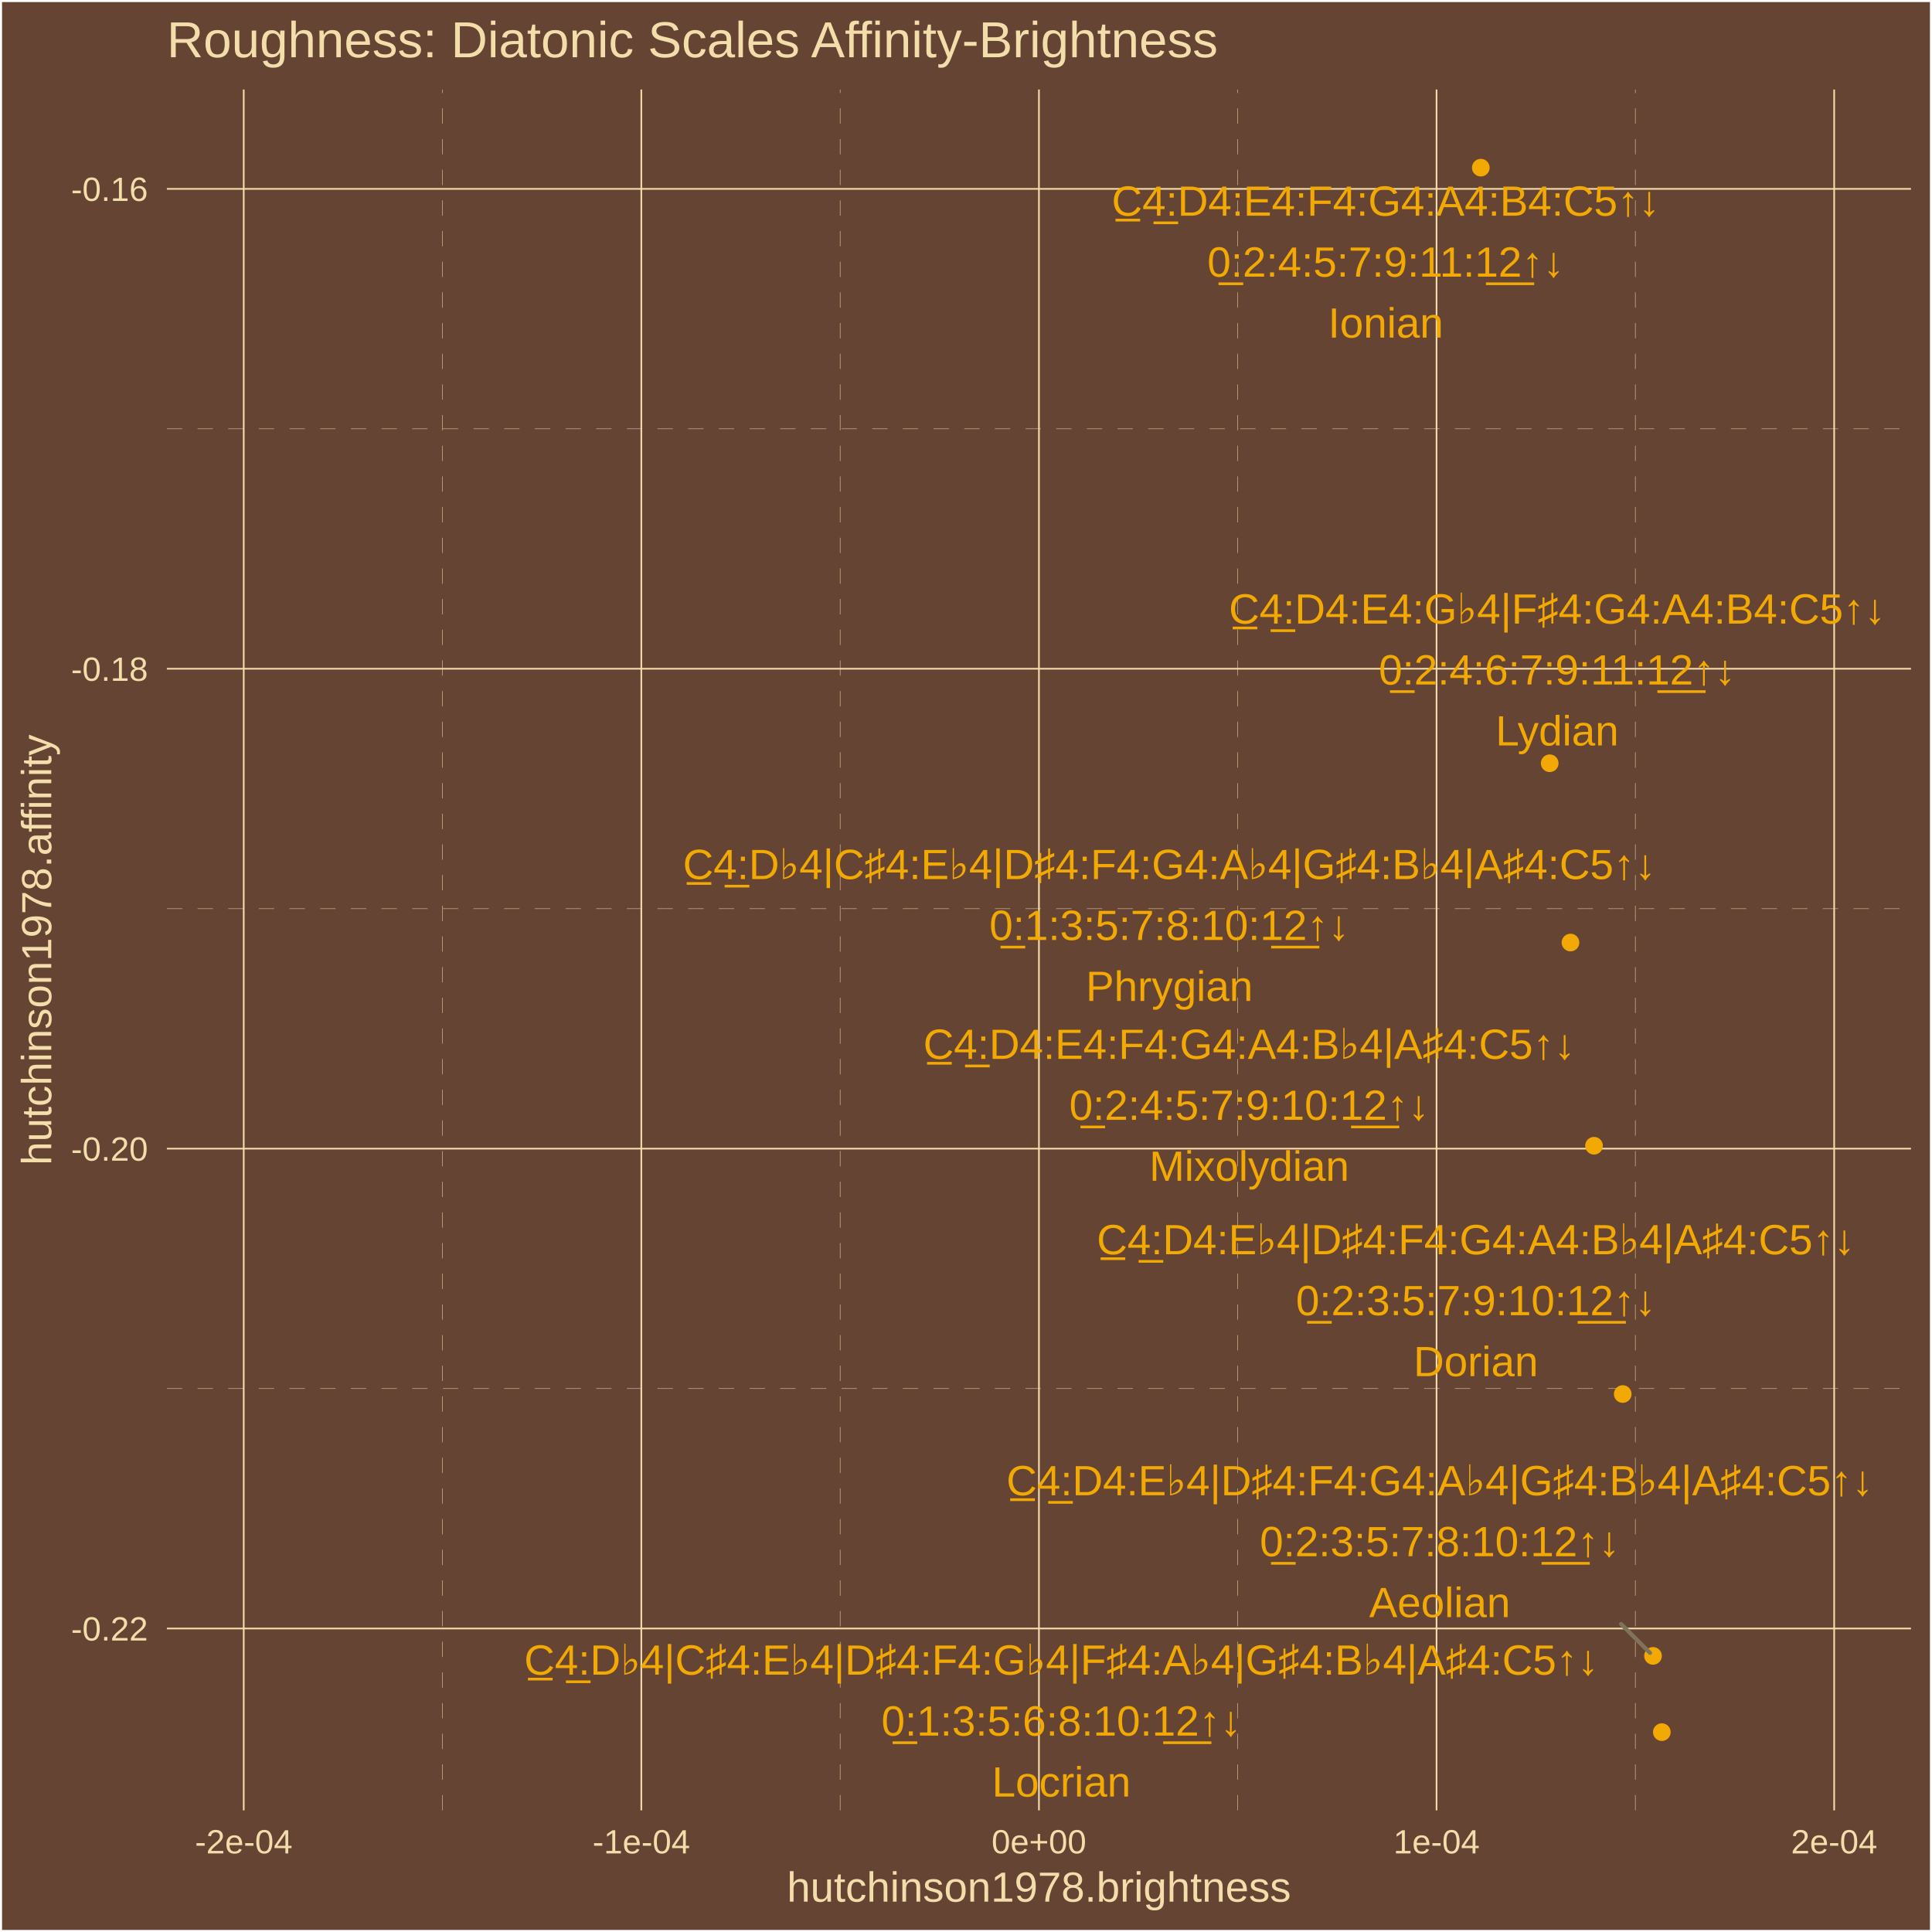
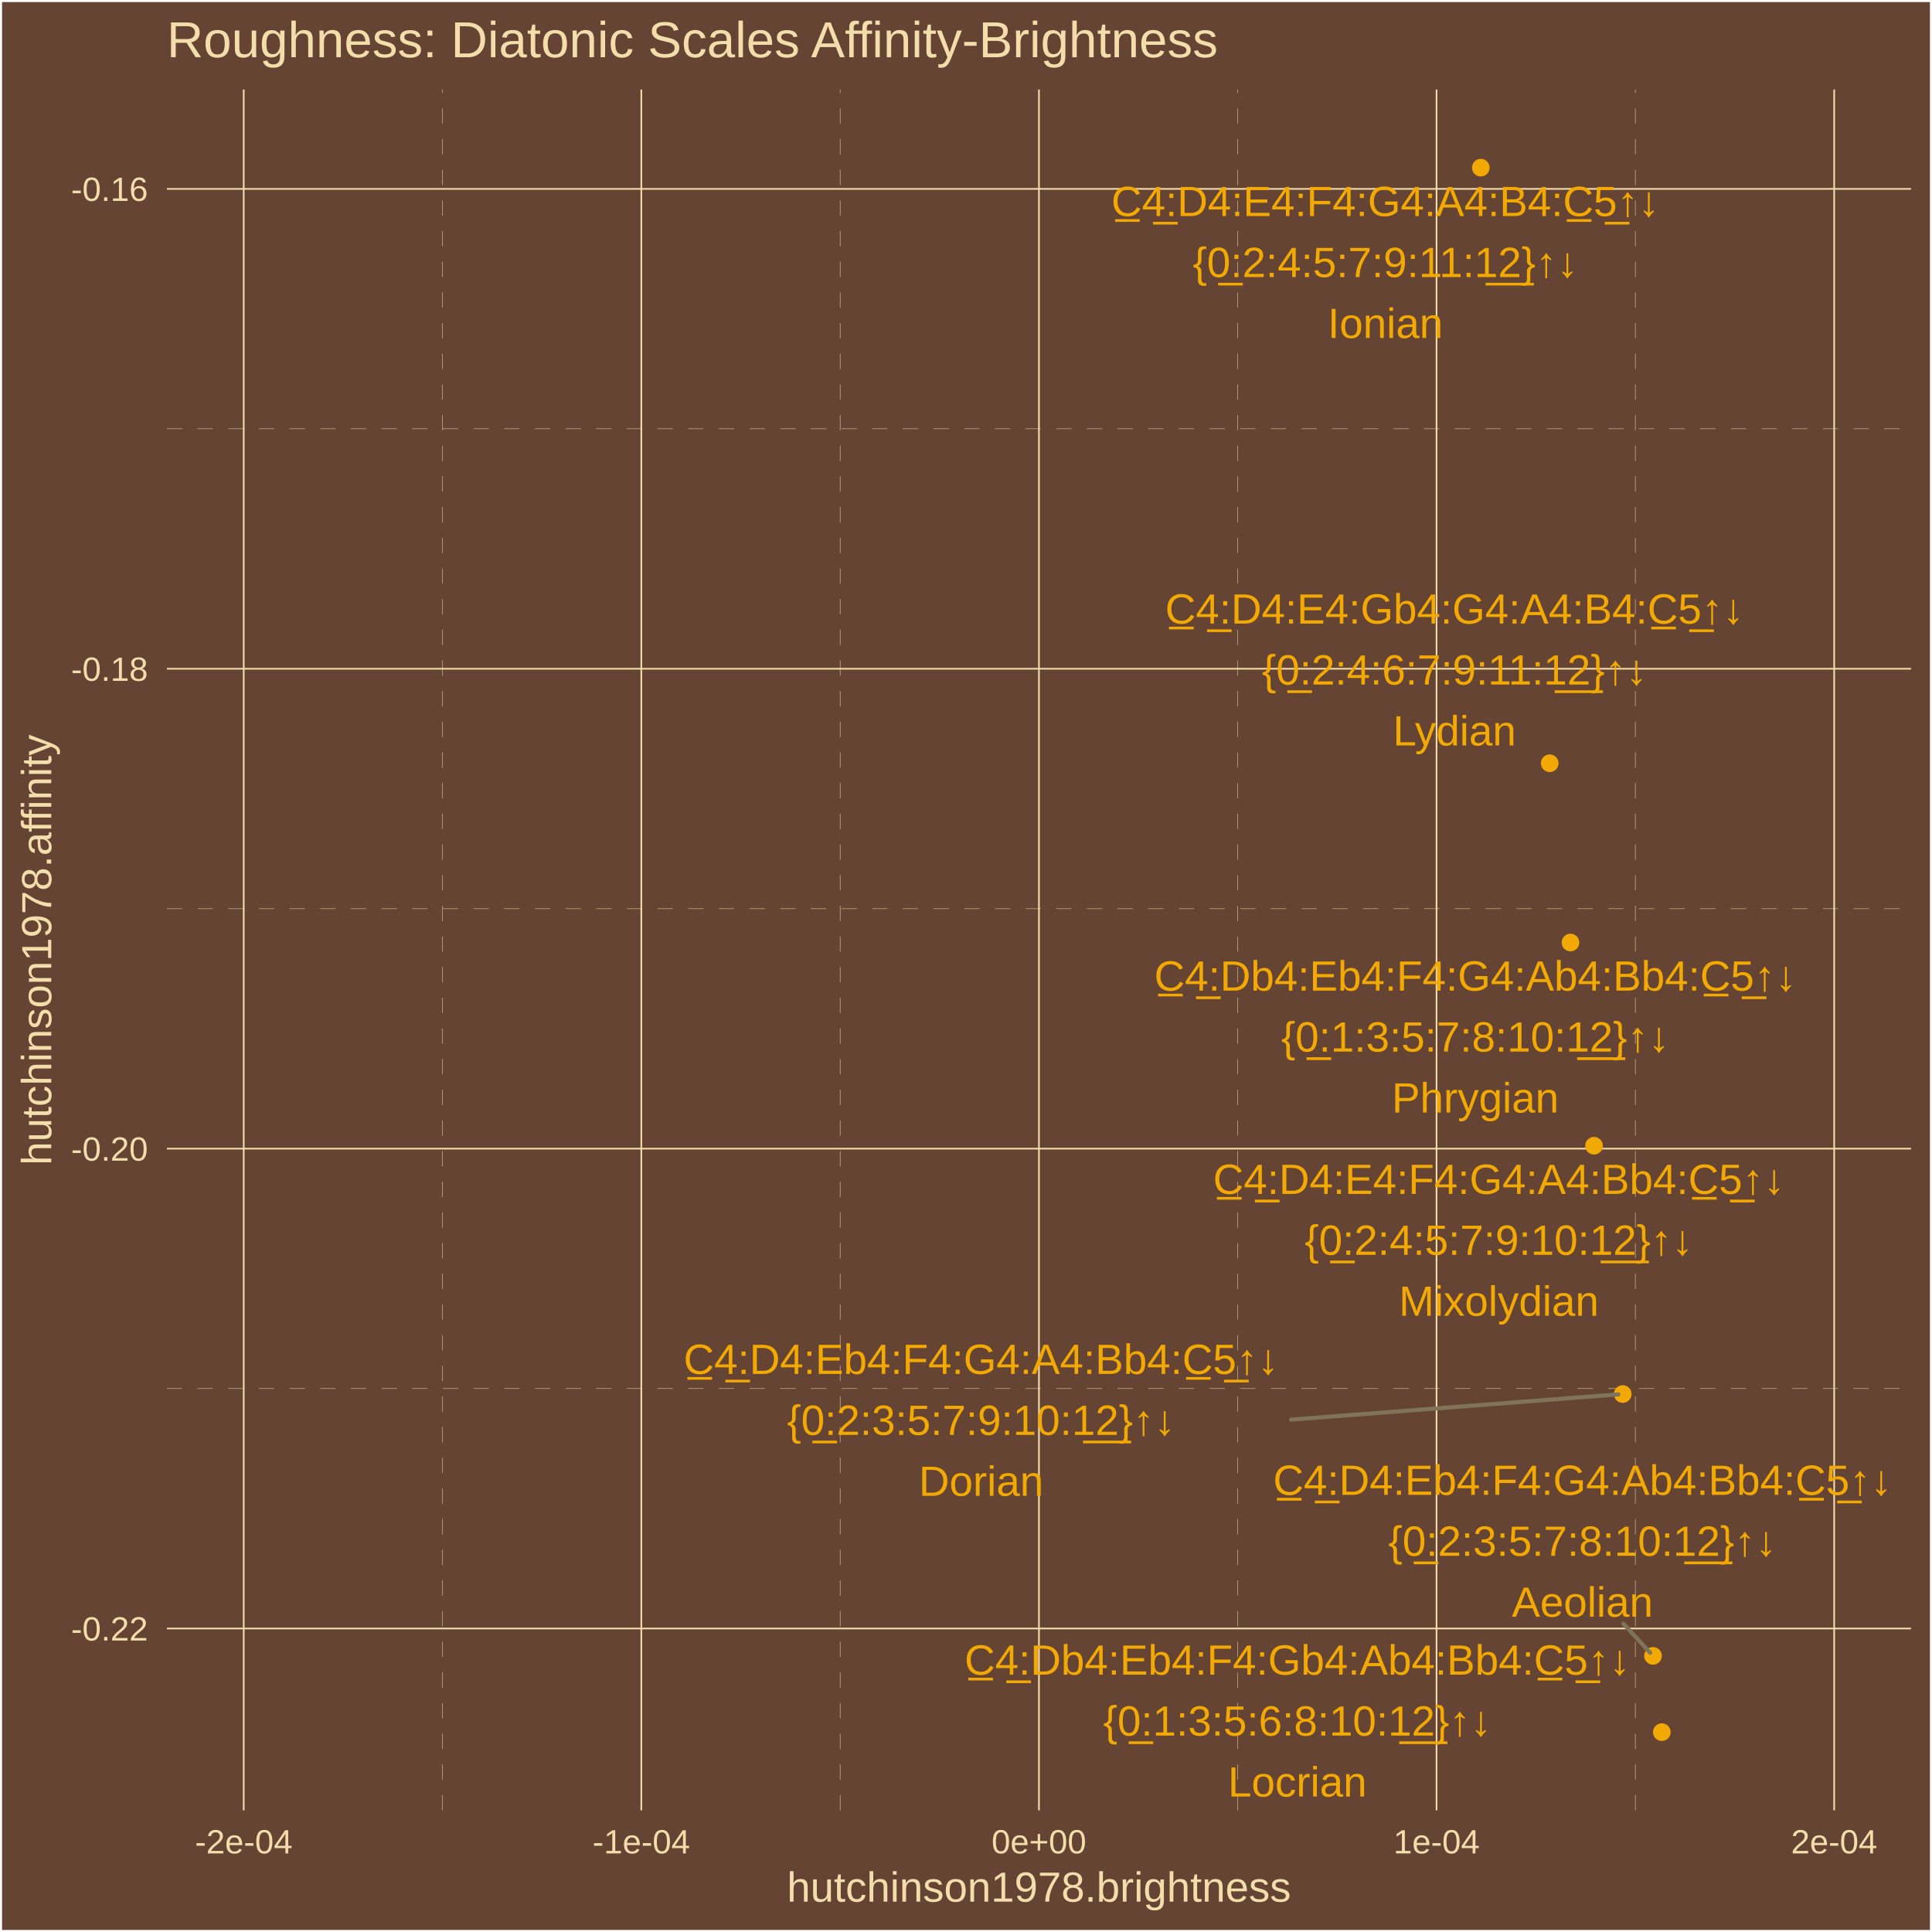
<svg xmlns="http://www.w3.org/2000/svg" class="svglite" width="504.00pt" height="504.00pt" viewBox="0 0 504.00 504.00">
  <defs>
    <style type="text/css">
    .svglite line, .svglite polyline, .svglite polygon, .svglite path, .svglite rect, .svglite circle {
      fill: none;
      stroke: #000000;
      stroke-linecap: round;
      stroke-linejoin: round;
      stroke-miterlimit: 10.00;
    }
    .svglite text {
      white-space: pre;
    }
  </style>
  </defs>
  <rect width="100%" height="100%" style="stroke: none; fill: #664433;" />
  <defs>
    <clipPath id="cpMC4wMHw1MDQuMDB8MC4wMHw1MDQuMDA=">
      <rect x="0.00" y="0.00" width="504.00" height="504.00" />
    </clipPath>
  </defs>
  <g clip-path="url(#cpMC4wMHw1MDQuMDB8MC4wMHw1MDQuMDA=)">
    <rect x="0.00" y="0" width="504.00" height="504.00" style="stroke-width: 1.07; stroke: #FFFFFF; fill: #664433;" />
  </g>
  <defs>
    <clipPath id="cpNDMuNTN8NDk4LjUyfDIzLjM0fDQ3Mi4yNw==">
      <rect x="43.53" y="23.34" width="454.99" height="448.93" />
    </clipPath>
  </defs>
  <g clip-path="url(#cpNDMuNTN8NDk4LjUyfDIzLjM0fDQ3Mi4yNw==)">
    <rect x="43.53" y="23.34" width="454.99" height="448.93" style="stroke-width: 1.07; stroke: none; fill: #664433;" />
    <polyline points="43.53,362.23 498.52,362.23 " style="stroke-width: 0.11; stroke: #F3DDAB; stroke-dasharray: 4.00,4.00; stroke-linecap: butt;" />
    <polyline points="43.53,237.05 498.52,237.05 " style="stroke-width: 0.11; stroke: #F3DDAB; stroke-dasharray: 4.00,4.00; stroke-linecap: butt;" />
    <polyline points="43.53,111.86 498.52,111.86 " style="stroke-width: 0.11; stroke: #F3DDAB; stroke-dasharray: 4.00,4.00; stroke-linecap: butt;" />
    <polyline points="115.44,472.27 115.44,23.34 " style="stroke-width: 0.11; stroke: #F3DDAB; stroke-dasharray: 4.00,4.00; stroke-linecap: butt;" />
    <polyline points="219.17,472.27 219.17,23.34 " style="stroke-width: 0.11; stroke: #F3DDAB; stroke-dasharray: 4.00,4.00; stroke-linecap: butt;" />
    <polyline points="322.89,472.27 322.89,23.34 " style="stroke-width: 0.11; stroke: #F3DDAB; stroke-dasharray: 4.00,4.00; stroke-linecap: butt;" />
    <polyline points="426.61,472.27 426.61,23.34 " style="stroke-width: 0.11; stroke: #F3DDAB; stroke-dasharray: 4.00,4.00; stroke-linecap: butt;" />
    <polyline points="43.53,424.82 498.52,424.82 " style="stroke-width: 0.43; stroke: #F3DDAB; stroke-linecap: butt;" />
    <polyline points="43.53,299.64 498.52,299.64 " style="stroke-width: 0.43; stroke: #F3DDAB; stroke-linecap: butt;" />
    <polyline points="43.53,174.45 498.52,174.45 " style="stroke-width: 0.43; stroke: #F3DDAB; stroke-linecap: butt;" />
    <polyline points="43.53,49.27 498.52,49.27 " style="stroke-width: 0.43; stroke: #F3DDAB; stroke-linecap: butt;" />
    <polyline points="63.58,472.27 63.58,23.34 " style="stroke-width: 0.43; stroke: #F3DDAB; stroke-linecap: butt;" />
    <polyline points="167.30,472.27 167.30,23.34 " style="stroke-width: 0.43; stroke: #F3DDAB; stroke-linecap: butt;" />
    <polyline points="271.03,472.27 271.03,23.34 " style="stroke-width: 0.43; stroke: #F3DDAB; stroke-linecap: butt;" />
    <polyline points="374.75,472.27 374.75,23.34 " style="stroke-width: 0.43; stroke: #F3DDAB; stroke-linecap: butt;" />
    <polyline points="478.48,472.27 478.48,23.34 " style="stroke-width: 0.43; stroke: #F3DDAB; stroke-linecap: butt;" />
    <circle cx="433.52" cy="451.86" r="1.95" style="stroke-width: 0.71; stroke: #F3A904; fill: #F3A904;" />
    <circle cx="409.69" cy="245.88" r="1.95" style="stroke-width: 0.71; stroke: #F3A904; fill: #F3A904;" />
    <circle cx="431.22" cy="431.97" r="1.95" style="stroke-width: 0.71; stroke: #F3A904; fill: #F3A904;" />
    <circle cx="423.32" cy="363.66" r="1.95" style="stroke-width: 0.71; stroke: #F3A904; fill: #F3A904;" />
    <circle cx="415.83" cy="298.89" r="1.95" style="stroke-width: 0.71; stroke: #F3A904; fill: #F3A904;" />
    <circle cx="386.30" cy="43.74" r="1.95" style="stroke-width: 0.71; stroke: #F3A904; fill: #F3A904;" />
    <circle cx="404.27" cy="199.11" r="1.95" style="stroke-width: 0.71; stroke: #F3A904; fill: #F3A904;" />
-     <line x1="422.90" y1="423.66" x2="430.43" y2="431.18" style="stroke-width: 1.07; stroke: #7F745A;" />
-     <text x="276.88" y="436.87" text-anchor="middle" style="font-size: 11.04px;fill: #F3A904; font-family: &quot;Arial&quot;;" textLength="299.33px" lengthAdjust="spacingAndGlyphs">C̲4̲:D♭4|C♯4:E♭4|D♯4:F4:G♭4|F♯4:A♭4|G♯4:B♭4|A♯4:C5↑↓</text>
-     <text x="276.88" y="452.77" text-anchor="middle" style="font-size: 11.04px;fill: #F3A904; font-family: &quot;Arial&quot;;" textLength="96.80px" lengthAdjust="spacingAndGlyphs">0̲:1:3:5:6:8:10:1̲2̲↑↓</text>
-     <text x="276.88" y="468.67" text-anchor="middle" style="font-size: 11.04px;fill: #F3A904; font-family: &quot;Arial&quot;;" textLength="36.17px" lengthAdjust="spacingAndGlyphs">Locrian</text>
-     <text x="305.05" y="229.32" text-anchor="middle" style="font-size: 11.04px;fill: #F3A904; font-family: &quot;Arial&quot;;" textLength="269.61px" lengthAdjust="spacingAndGlyphs">C̲4̲:D♭4|C♯4:E♭4|D♯4:F4:G4:A♭4|G♯4:B♭4|A♯4:C5↑↓</text>
-     <text x="305.05" y="245.22" text-anchor="middle" style="font-size: 11.04px;fill: #F3A904; font-family: &quot;Arial&quot;;" textLength="96.80px" lengthAdjust="spacingAndGlyphs">0̲:1:3:5:7:8:10:1̲2̲↑↓</text>
-     <text x="305.05" y="261.12" text-anchor="middle" style="font-size: 11.04px;fill: #F3A904; font-family: &quot;Arial&quot;;" textLength="43.53px" lengthAdjust="spacingAndGlyphs">Phrygian</text>
-     <text x="375.59" y="390.07" text-anchor="middle" style="font-size: 11.04px;fill: #F3A904; font-family: &quot;Arial&quot;;" textLength="238.67px" lengthAdjust="spacingAndGlyphs">C̲4̲:D4:E♭4|D♯4:F4:G4:A♭4|G♯4:B♭4|A♯4:C5↑↓</text>
-     <text x="375.59" y="405.97" text-anchor="middle" style="font-size: 11.04px;fill: #F3A904; font-family: &quot;Arial&quot;;" textLength="96.80px" lengthAdjust="spacingAndGlyphs">0̲:2:3:5:7:8:10:1̲2̲↑↓</text>
-     <text x="375.59" y="421.86" text-anchor="middle" style="font-size: 11.04px;fill: #F3A904; font-family: &quot;Arial&quot;;" textLength="36.79px" lengthAdjust="spacingAndGlyphs">Aeolian</text>
-     <text x="385.01" y="327.20" text-anchor="middle" style="font-size: 11.04px;fill: #F3A904; font-family: &quot;Arial&quot;;" textLength="207.10px" lengthAdjust="spacingAndGlyphs">C̲4̲:D4:E♭4|D♯4:F4:G4:A4:B♭4|A♯4:C5↑↓</text>
-     <text x="385.01" y="343.10" text-anchor="middle" style="font-size: 11.04px;fill: #F3A904; font-family: &quot;Arial&quot;;" textLength="96.80px" lengthAdjust="spacingAndGlyphs">0̲:2:3:5:7:9:10:1̲2̲↑↓</text>
-     <text x="385.01" y="359.00" text-anchor="middle" style="font-size: 11.04px;fill: #F3A904; font-family: &quot;Arial&quot;;" textLength="32.49px" lengthAdjust="spacingAndGlyphs">Dorian</text>
-     <text x="325.89" y="276.23" text-anchor="middle" style="font-size: 11.04px;fill: #F3A904; font-family: &quot;Arial&quot;;" textLength="176.16px" lengthAdjust="spacingAndGlyphs">C̲4̲:D4:E4:F4:G4:A4:B♭4|A♯4:C5↑↓</text>
-     <text x="325.89" y="292.13" text-anchor="middle" style="font-size: 11.04px;fill: #F3A904; font-family: &quot;Arial&quot;;" textLength="96.80px" lengthAdjust="spacingAndGlyphs">0̲:2:4:5:7:9:10:1̲2̲↑↓</text>
-     <text x="325.89" y="308.03" text-anchor="middle" style="font-size: 11.04px;fill: #F3A904; font-family: &quot;Arial&quot;;" textLength="52.10px" lengthAdjust="spacingAndGlyphs">Mixolydian</text>
-     <text x="361.50" y="56.27" text-anchor="middle" style="font-size: 11.04px;fill: #F3A904; font-family: &quot;Arial&quot;;" textLength="145.81px" lengthAdjust="spacingAndGlyphs">C̲4̲:D4:E4:F4:G4:A4:B4:C5↑↓</text>
-     <text x="361.50" y="72.17" text-anchor="middle" style="font-size: 11.04px;fill: #F3A904; font-family: &quot;Arial&quot;;" textLength="96.80px" lengthAdjust="spacingAndGlyphs">0̲:2:4:5:7:9:11:1̲2̲↑↓</text>
-     <text x="361.50" y="88.07" text-anchor="middle" style="font-size: 11.04px;fill: #F3A904; font-family: &quot;Arial&quot;;" textLength="30.05px" lengthAdjust="spacingAndGlyphs">Ionian</text>
-     <text x="406.22" y="162.67" text-anchor="middle" style="font-size: 11.04px;fill: #F3A904; font-family: &quot;Arial&quot;;" textLength="177.38px" lengthAdjust="spacingAndGlyphs">C̲4̲:D4:E4:G♭4|F♯4:G4:A4:B4:C5↑↓</text>
-     <text x="406.22" y="178.57" text-anchor="middle" style="font-size: 11.04px;fill: #F3A904; font-family: &quot;Arial&quot;;" textLength="96.80px" lengthAdjust="spacingAndGlyphs">0̲:2:4:6:7:9:11:1̲2̲↑↓</text>
-     <text x="406.22" y="194.47" text-anchor="middle" style="font-size: 11.04px;fill: #F3A904; font-family: &quot;Arial&quot;;" textLength="32.50px" lengthAdjust="spacingAndGlyphs">Lydian</text>
+     <line x1="423.49" y1="423.56" x2="430.47" y2="431.15" style="stroke-width: 1.07; stroke: #7F745A;" />
+     <line x1="336.80" y1="370.34" x2="422.20" y2="363.75" style="stroke-width: 1.07; stroke: #7F745A;" />
+     <text x="338.45" y="436.87" text-anchor="middle" style="font-size: 11.04px;fill: #F3A904; font-family: &quot;Arial&quot;;" textLength="176.49px" lengthAdjust="spacingAndGlyphs">C̲4̲:Db4:Eb4:F4:Gb4:Ab4:Bb4:C̲5̲↑↓</text>
+     <text x="338.45" y="452.77" text-anchor="middle" style="font-size: 11.04px;fill: #F3A904; font-family: &quot;Arial&quot;;" textLength="104.17px" lengthAdjust="spacingAndGlyphs">{0̲:1:3:5:6:8:10:1̲2̲}↑↓</text>
+     <text x="338.45" y="468.67" text-anchor="middle" style="font-size: 11.04px;fill: #F3A904; font-family: &quot;Arial&quot;;" textLength="36.17px" lengthAdjust="spacingAndGlyphs">Locrian</text>
+     <text x="384.87" y="258.43" text-anchor="middle" style="font-size: 11.04px;fill: #F3A904; font-family: &quot;Arial&quot;;" textLength="170.35px" lengthAdjust="spacingAndGlyphs">C̲4̲:Db4:Eb4:F4:G4:Ab4:Bb4:C̲5̲↑↓</text>
+     <text x="384.87" y="274.32" text-anchor="middle" style="font-size: 11.04px;fill: #F3A904; font-family: &quot;Arial&quot;;" textLength="104.17px" lengthAdjust="spacingAndGlyphs">{0̲:1:3:5:7:8:10:1̲2̲}↑↓</text>
+     <text x="384.87" y="290.22" text-anchor="middle" style="font-size: 11.04px;fill: #F3A904; font-family: &quot;Arial&quot;;" textLength="43.53px" lengthAdjust="spacingAndGlyphs">Phrygian</text>
+     <text x="412.81" y="389.96" text-anchor="middle" style="font-size: 11.04px;fill: #F3A904; font-family: &quot;Arial&quot;;" textLength="164.22px" lengthAdjust="spacingAndGlyphs">C̲4̲:D4:Eb4:F4:G4:Ab4:Bb4:C̲5̲↑↓</text>
+     <text x="412.81" y="405.86" text-anchor="middle" style="font-size: 11.04px;fill: #F3A904; font-family: &quot;Arial&quot;;" textLength="104.17px" lengthAdjust="spacingAndGlyphs">{0̲:2:3:5:7:8:10:1̲2̲}↑↓</text>
+     <text x="412.81" y="421.76" text-anchor="middle" style="font-size: 11.04px;fill: #F3A904; font-family: &quot;Arial&quot;;" textLength="36.79px" lengthAdjust="spacingAndGlyphs">Aeolian</text>
+     <text x="255.95" y="358.42" text-anchor="middle" style="font-size: 11.04px;fill: #F3A904; font-family: &quot;Arial&quot;;" textLength="158.08px" lengthAdjust="spacingAndGlyphs">C̲4̲:D4:Eb4:F4:G4:A4:Bb4:C̲5̲↑↓</text>
+     <text x="255.95" y="374.32" text-anchor="middle" style="font-size: 11.04px;fill: #F3A904; font-family: &quot;Arial&quot;;" textLength="104.17px" lengthAdjust="spacingAndGlyphs">{0̲:2:3:5:7:9:10:1̲2̲}↑↓</text>
+     <text x="255.95" y="390.22" text-anchor="middle" style="font-size: 11.04px;fill: #F3A904; font-family: &quot;Arial&quot;;" textLength="32.49px" lengthAdjust="spacingAndGlyphs">Dorian</text>
+     <text x="391.01" y="311.45" text-anchor="middle" style="font-size: 11.04px;fill: #F3A904; font-family: &quot;Arial&quot;;" textLength="151.95px" lengthAdjust="spacingAndGlyphs">C̲4̲:D4:E4:F4:G4:A4:Bb4:C̲5̲↑↓</text>
+     <text x="391.01" y="327.34" text-anchor="middle" style="font-size: 11.04px;fill: #F3A904; font-family: &quot;Arial&quot;;" textLength="104.17px" lengthAdjust="spacingAndGlyphs">{0̲:2:4:5:7:9:10:1̲2̲}↑↓</text>
+     <text x="391.01" y="343.24" text-anchor="middle" style="font-size: 11.04px;fill: #F3A904; font-family: &quot;Arial&quot;;" textLength="52.10px" lengthAdjust="spacingAndGlyphs">Mixolydian</text>
+     <text x="361.40" y="56.37" text-anchor="middle" style="font-size: 11.04px;fill: #F3A904; font-family: &quot;Arial&quot;;" textLength="145.81px" lengthAdjust="spacingAndGlyphs">C̲4̲:D4:E4:F4:G4:A4:B4:C̲5̲↑↓</text>
+     <text x="361.40" y="72.27" text-anchor="middle" style="font-size: 11.04px;fill: #F3A904; font-family: &quot;Arial&quot;;" textLength="104.17px" lengthAdjust="spacingAndGlyphs">{0̲:2:4:5:7:9:11:1̲2̲}↑↓</text>
+     <text x="361.40" y="88.17" text-anchor="middle" style="font-size: 11.04px;fill: #F3A904; font-family: &quot;Arial&quot;;" textLength="30.05px" lengthAdjust="spacingAndGlyphs">Ionian</text>
+     <text x="379.44" y="162.68" text-anchor="middle" style="font-size: 11.04px;fill: #F3A904; font-family: &quot;Arial&quot;;" textLength="153.79px" lengthAdjust="spacingAndGlyphs">C̲4̲:D4:E4:Gb4:G4:A4:B4:C̲5̲↑↓</text>
+     <text x="379.44" y="178.58" text-anchor="middle" style="font-size: 11.04px;fill: #F3A904; font-family: &quot;Arial&quot;;" textLength="104.17px" lengthAdjust="spacingAndGlyphs">{0̲:2:4:6:7:9:11:1̲2̲}↑↓</text>
+     <text x="379.44" y="194.47" text-anchor="middle" style="font-size: 11.04px;fill: #F3A904; font-family: &quot;Arial&quot;;" textLength="32.50px" lengthAdjust="spacingAndGlyphs">Lydian</text>
  </g>
  <g clip-path="url(#cpMC4wMHw1MDQuMDB8MC4wMHw1MDQuMDA=)">
    <text x="38.60" y="427.97" text-anchor="end" style="font-size: 8.80px;fill: #F3DDAB; font-family: &quot;Arial&quot;;" textLength="20.06px" lengthAdjust="spacingAndGlyphs">-0.22</text>
    <text x="38.60" y="302.79" text-anchor="end" style="font-size: 8.80px;fill: #F3DDAB; font-family: &quot;Arial&quot;;" textLength="20.06px" lengthAdjust="spacingAndGlyphs">-0.20</text>
    <text x="38.60" y="177.61" text-anchor="end" style="font-size: 8.80px;fill: #F3DDAB; font-family: &quot;Arial&quot;;" textLength="20.06px" lengthAdjust="spacingAndGlyphs">-0.18</text>
    <text x="38.60" y="52.42" text-anchor="end" style="font-size: 8.80px;fill: #F3DDAB; font-family: &quot;Arial&quot;;" textLength="20.06px" lengthAdjust="spacingAndGlyphs">-0.16</text>
    <text x="63.58" y="483.50" text-anchor="middle" style="font-size: 8.80px;fill: #F3DDAB; font-family: &quot;Arial&quot;;" textLength="25.44px" lengthAdjust="spacingAndGlyphs">-2e-04</text>
    <text x="167.30" y="483.50" text-anchor="middle" style="font-size: 8.80px;fill: #F3DDAB; font-family: &quot;Arial&quot;;" textLength="25.44px" lengthAdjust="spacingAndGlyphs">-1e-04</text>
    <text x="271.03" y="483.50" text-anchor="middle" style="font-size: 8.80px;fill: #F3DDAB; font-family: &quot;Arial&quot;;" textLength="24.72px" lengthAdjust="spacingAndGlyphs">0e+00</text>
    <text x="374.75" y="483.50" text-anchor="middle" style="font-size: 8.80px;fill: #F3DDAB; font-family: &quot;Arial&quot;;" textLength="22.51px" lengthAdjust="spacingAndGlyphs">1e-04</text>
    <text x="478.48" y="483.50" text-anchor="middle" style="font-size: 8.80px;fill: #F3DDAB; font-family: &quot;Arial&quot;;" textLength="22.51px" lengthAdjust="spacingAndGlyphs">2e-04</text>
    <text x="271.03" y="496.09" text-anchor="middle" style="font-size: 11.00px;fill: #F3DDAB; font-family: &quot;Arial&quot;;" textLength="131.51px" lengthAdjust="spacingAndGlyphs">hutchinson1978.brightness</text>
    <text transform="translate(13.37,247.80) rotate(-90)" text-anchor="middle" style="font-size: 11.00px;fill: #F3DDAB; font-family: &quot;Arial&quot;;" textLength="112.53px" lengthAdjust="spacingAndGlyphs">hutchinson1978.affinity</text>
    <text x="43.53" y="14.94" style="font-size: 13.20px;fill: #F3DDAB; font-family: &quot;Arial&quot;;" textLength="274.95px" lengthAdjust="spacingAndGlyphs">Roughness: Diatonic Scales Affinity-Brightness</text>
  </g>
</svg>
